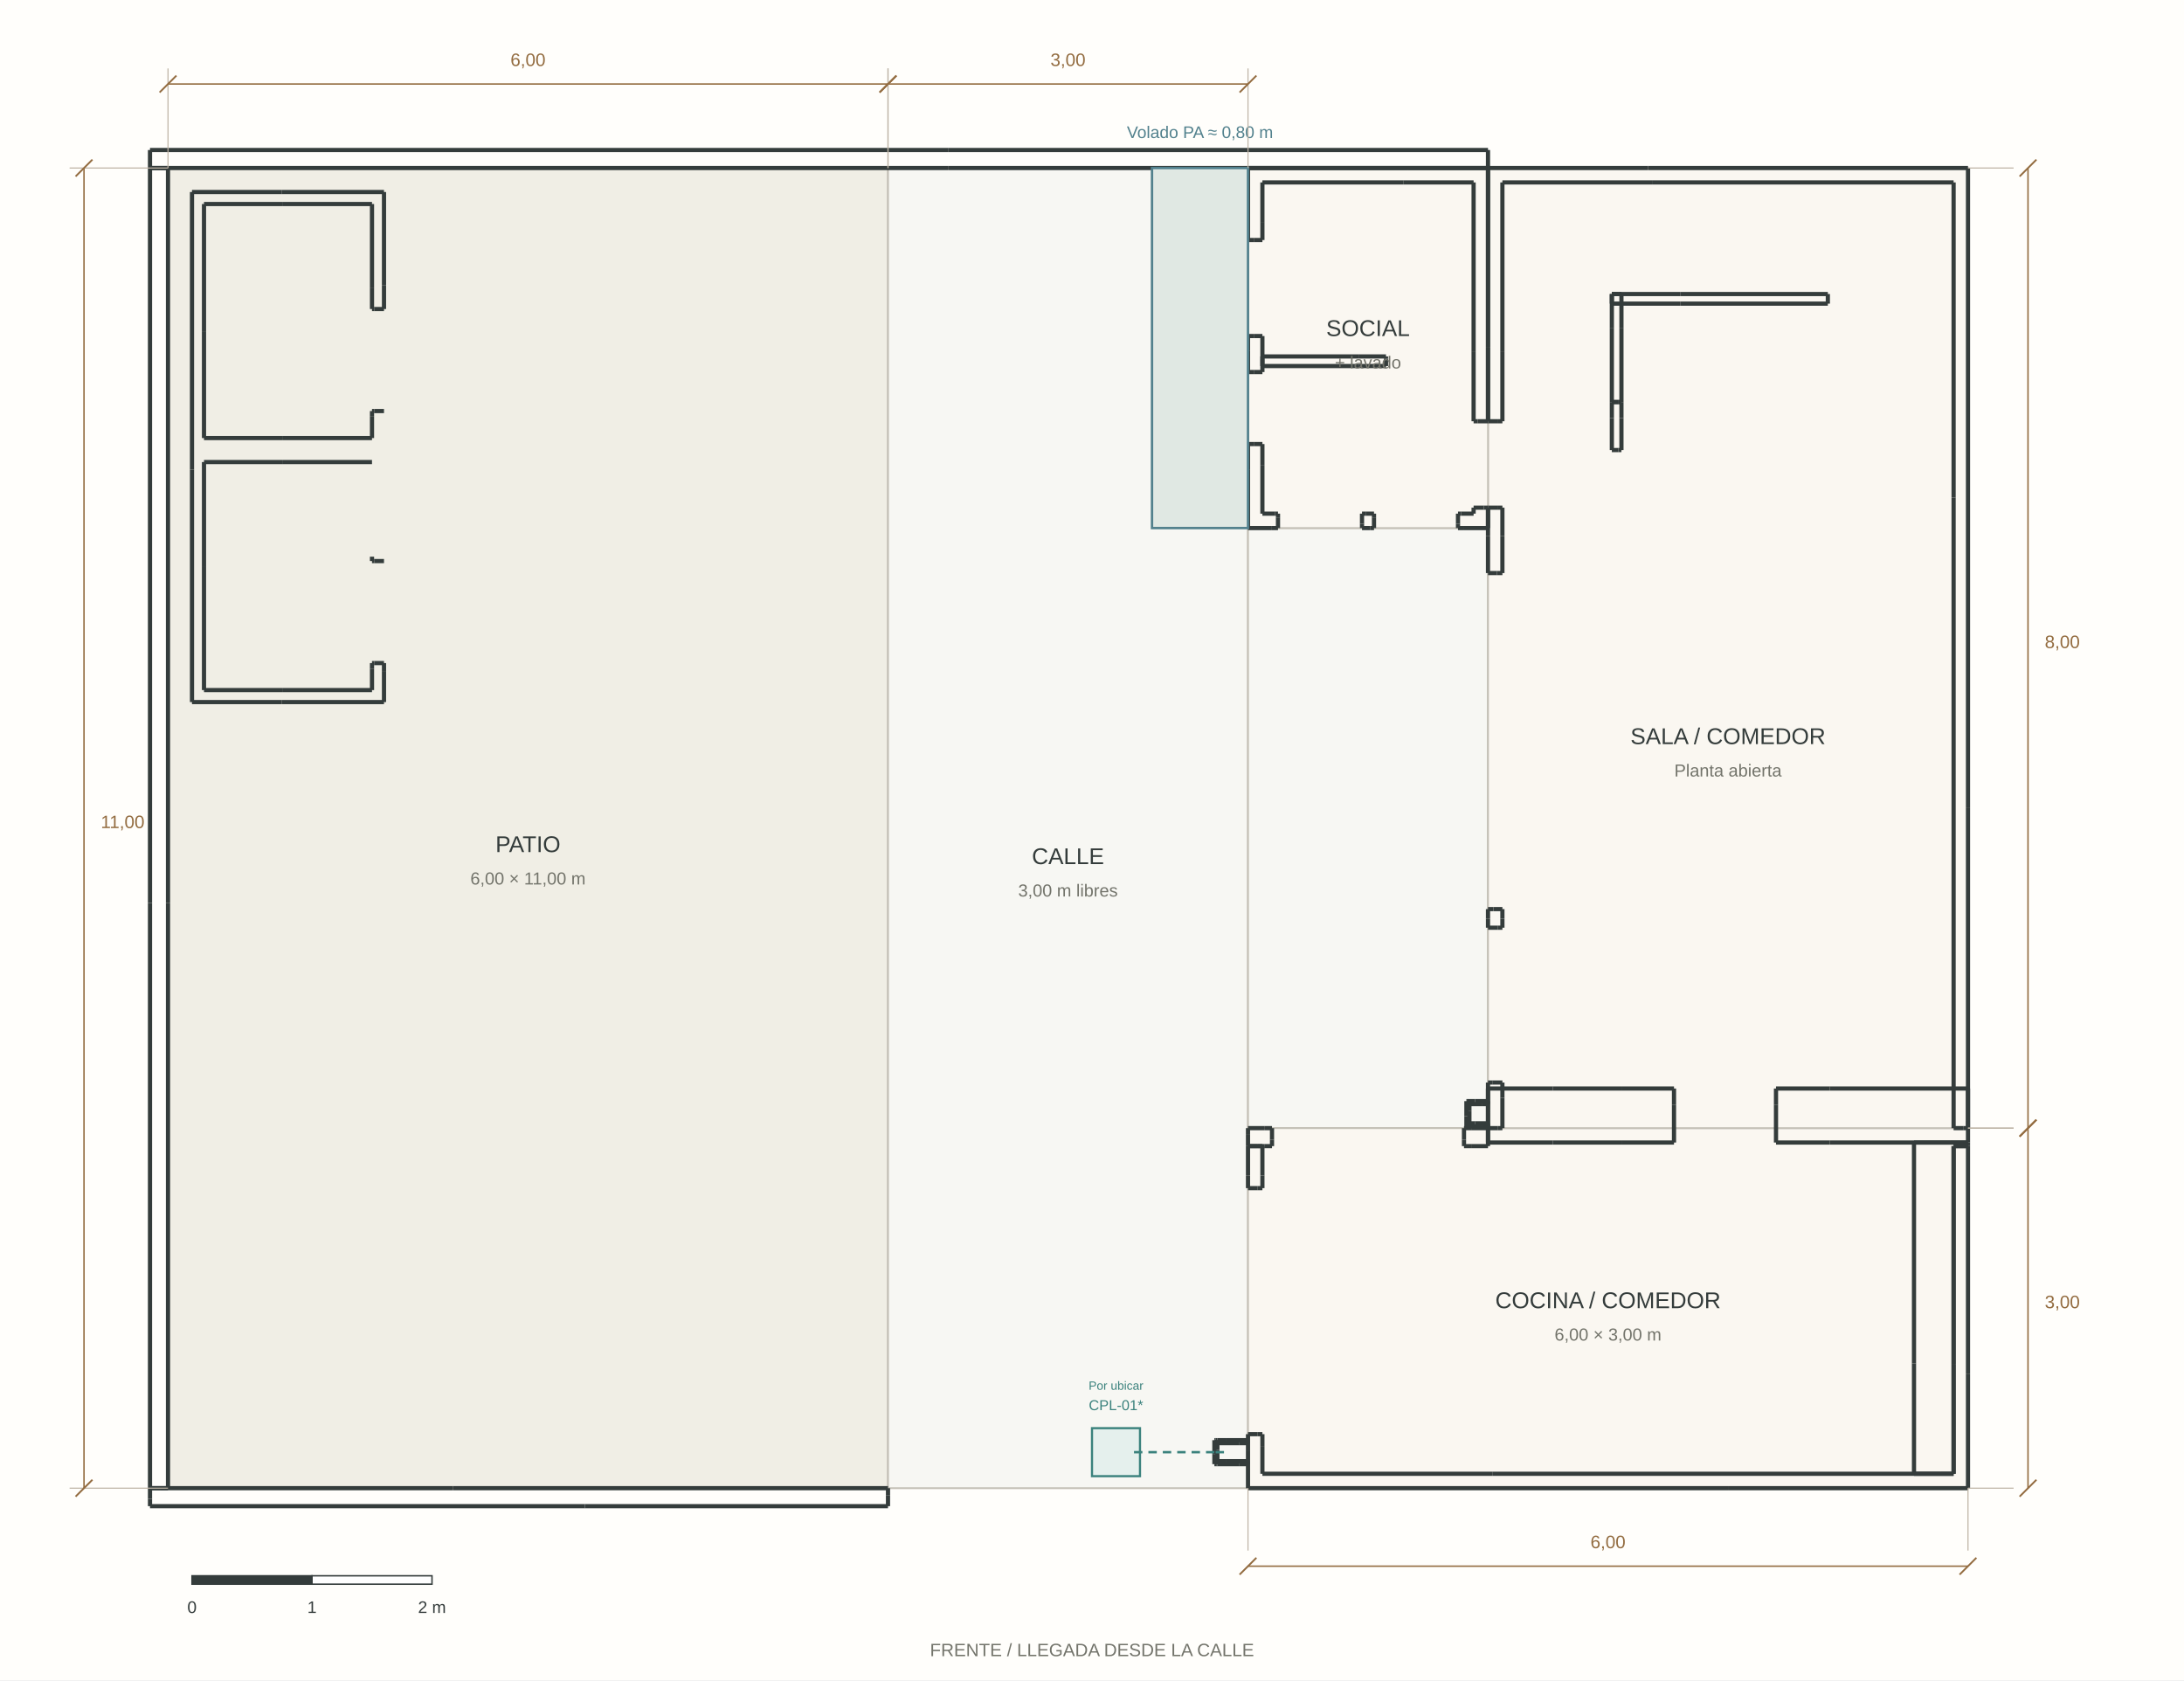
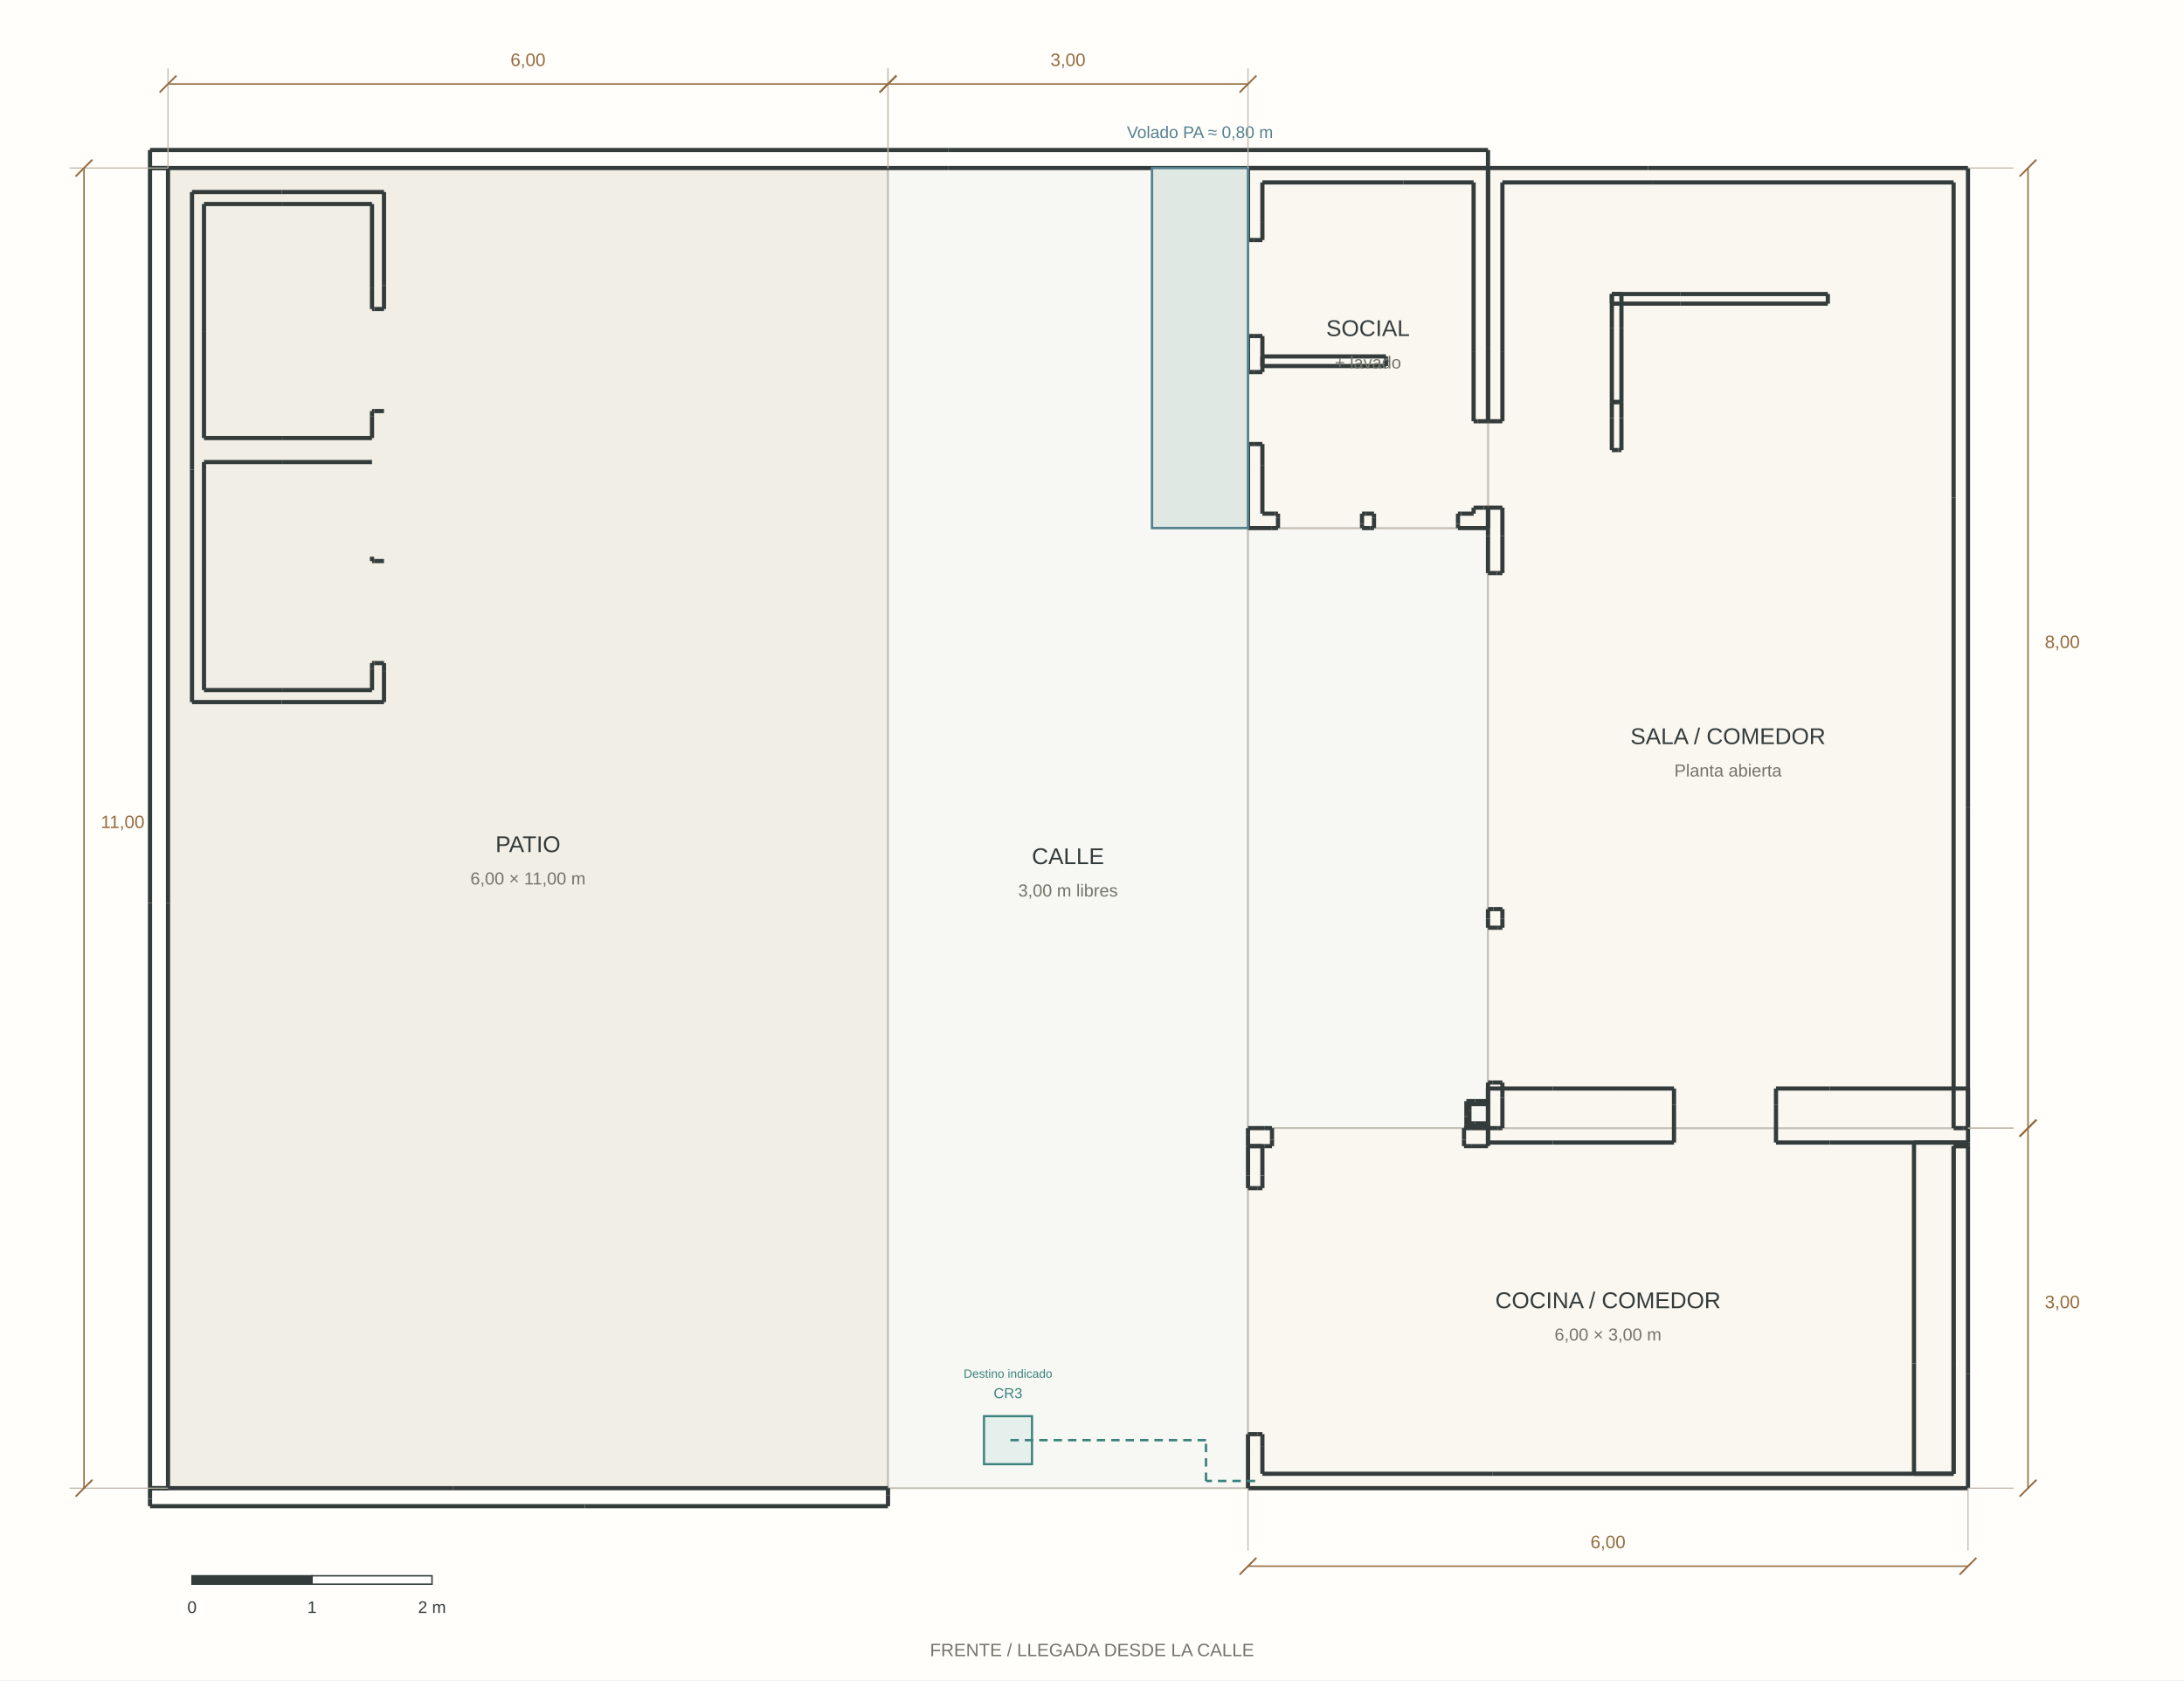
<svg xmlns="http://www.w3.org/2000/svg" viewBox="0 0 1456.0 1120.0" role="img" aria-label="Conjunto y medidas generales">
  <rect width="100%" height="100%" fill="#fffefb" />
  <polygon points="112.0,992.0 592.0,992.0 592.0,112.0 112.0,112.0" fill="#f0eee5" stroke="#c4c0b6" stroke-width="1.2" />
  <polygon points="592.0,992.0 832.0,992.0 832.0,112.0 592.0,112.0" fill="#f7f7f3" stroke="#c4c0b6" stroke-width="1.2" />
  <polygon points="832.0,752.0 992.0,752.0 992.0,352.0 832.0,352.0" fill="#f7f7f3" stroke="#c4c0b6" stroke-width="1.2" />
  <polygon points="832.0,992.0 1312.0,992.0 1312.0,752.0 832.0,752.0" fill="#faf7f1" stroke="#c4c0b6" stroke-width="1.2" />
  <polygon points="992.0,752.0 1312.0,752.0 1312.0,112.0 992.0,112.0" fill="#faf7f1" stroke="#c4c0b6" stroke-width="1.2" />
  <polygon points="832.0,352.0 992.0,352.0 992.0,112.0 832.0,112.0" fill="#faf7f1" stroke="#c4c0b6" stroke-width="1.2" />
  <polyline points="992.0,112.0 992.0,231.354" fill="none" stroke="#343c3b" stroke-width="2.8" />
  <polyline points="992.0,280.8 992.0,231.354" fill="none" stroke="#343c3b" stroke-width="2.8" />
  <polyline points="992.0,382.0 992.0,357.414" fill="none" stroke="#343c3b" stroke-width="2.8" />
  <polyline points="992.0,612.414 992.0,606.0" fill="none" stroke="#343c3b" stroke-width="2.8" />
  <polyline points="992.0,618.4 992.0,612.414" fill="none" stroke="#343c3b" stroke-width="2.8" />
  <polyline points="992.0,338.4 992.0,357.414" fill="none" stroke="#343c3b" stroke-width="2.8" />
  <polyline points="1001.6,280.8 998.788,280.8" fill="none" stroke="#343c3b" stroke-width="2.8" />
  <polyline points="998.788,280.8 992.0,280.8" fill="none" stroke="#343c3b" stroke-width="2.8" />
  <polyline points="992.0,112.0 1098.667,112.0" fill="none" stroke="#343c3b" stroke-width="2.8" />
  <polyline points="1312.0,112.0 1098.667,112.0" fill="none" stroke="#343c3b" stroke-width="2.8" />
  <polyline points="998.4,618.4 992.0,618.4" fill="none" stroke="#343c3b" stroke-width="2.8" />
  <polyline points="1001.6,618.4 998.4,618.4" fill="none" stroke="#343c3b" stroke-width="2.8" />
  <polyline points="1001.6,280.8 1001.6,234.166" fill="none" stroke="#343c3b" stroke-width="2.8" />
  <polyline points="1001.6,234.166 1001.6,121.6" fill="none" stroke="#343c3b" stroke-width="2.8" />
  <polyline points="1001.6,382.0 1001.6,357.414" fill="none" stroke="#343c3b" stroke-width="2.8" />
  <polyline points="1001.6,612.414 1001.6,606.0" fill="none" stroke="#343c3b" stroke-width="2.8" />
  <polyline points="1001.6,618.4 1001.6,612.414" fill="none" stroke="#343c3b" stroke-width="2.8" />
  <polyline points="1001.6,338.4 1001.6,357.414" fill="none" stroke="#343c3b" stroke-width="2.8" />
  <polyline points="1312.0,538.667 1312.0,112.0" fill="none" stroke="#343c3b" stroke-width="2.8" />
  <polyline points="1312.0,752.0 1312.0,538.667" fill="none" stroke="#343c3b" stroke-width="2.8" />
  <polyline points="1302.4,121.6 1101.867,121.6" fill="none" stroke="#343c3b" stroke-width="2.8" />
  <polyline points="1101.867,121.6 1001.6,121.6" fill="none" stroke="#343c3b" stroke-width="2.8" />
  <polyline points="1302.4,331.733 1302.4,121.6" fill="none" stroke="#343c3b" stroke-width="2.8" />
  <polyline points="1302.4,752.0 1302.4,331.733" fill="none" stroke="#343c3b" stroke-width="2.8" />
  <polyline points="1308.8,752.0 1302.4,752.0" fill="none" stroke="#343c3b" stroke-width="2.8" />
  <polyline points="1312.0,752.0 1308.8,752.0" fill="none" stroke="#343c3b" stroke-width="2.8" />
  <polyline points="998.788,338.4 992.0,338.4" fill="none" stroke="#343c3b" stroke-width="2.8" />
  <polyline points="1001.6,338.4 998.788,338.4" fill="none" stroke="#343c3b" stroke-width="2.8" />
  <polyline points="998.0,382.0 992.0,382.0" fill="none" stroke="#343c3b" stroke-width="2.8" />
  <polyline points="1001.6,382.0 998.0,382.0" fill="none" stroke="#343c3b" stroke-width="2.8" />
  <polyline points="995.6,606.0 992.0,606.0" fill="none" stroke="#343c3b" stroke-width="2.8" />
  <polyline points="1001.6,606.0 995.6,606.0" fill="none" stroke="#343c3b" stroke-width="2.8" />
  <polyline points="998.4,752.0 992.0,752.0" fill="none" stroke="#343c3b" stroke-width="2.8" />
  <polyline points="1001.6,752.0 998.4,752.0" fill="none" stroke="#343c3b" stroke-width="2.8" />
  <polyline points="995.2,721.6 992.0,721.6" fill="none" stroke="#343c3b" stroke-width="2.8" />
  <polyline points="1001.6,721.6 995.2,721.6" fill="none" stroke="#343c3b" stroke-width="2.8" />
  <polyline points="992.0,741.867 992.0,721.6" fill="none" stroke="#343c3b" stroke-width="2.8" />
  <polyline points="992.0,752.0 992.0,741.867" fill="none" stroke="#343c3b" stroke-width="2.8" />
  <polyline points="1001.6,731.733 1001.6,721.6" fill="none" stroke="#343c3b" stroke-width="2.8" />
  <polyline points="1001.6,752.0 1001.6,731.733" fill="none" stroke="#343c3b" stroke-width="2.8" />
  <polyline points="832.0,783.6 832.0,764.0" fill="none" stroke="#343c3b" stroke-width="2.8" />
  <polyline points="832.0,792.0 832.0,783.6" fill="none" stroke="#343c3b" stroke-width="2.8" />
  <polyline points="832.0,966.8 832.0,956.0" fill="none" stroke="#343c3b" stroke-width="2.8" />
  <polyline points="832.0,992.0 832.0,966.8" fill="none" stroke="#343c3b" stroke-width="2.8" />
  <polyline points="841.6,764.0 838.4,764.0" fill="none" stroke="#343c3b" stroke-width="2.8" />
  <polyline points="838.4,764.0 832.0,764.0" fill="none" stroke="#343c3b" stroke-width="2.8" />
  <polyline points="1312.0,992.0 1152.0,992.0" fill="none" stroke="#343c3b" stroke-width="2.8" />
  <polyline points="1152.0,992.0 832.0,992.0" fill="none" stroke="#343c3b" stroke-width="2.8" />
  <polyline points="838.212,792.0 832.0,792.0" fill="none" stroke="#343c3b" stroke-width="2.8" />
  <polyline points="841.6,792.0 838.212,792.0" fill="none" stroke="#343c3b" stroke-width="2.8" />
  <polyline points="838.212,956.0 832.0,956.0" fill="none" stroke="#343c3b" stroke-width="2.8" />
  <polyline points="841.6,956.0 838.212,956.0" fill="none" stroke="#343c3b" stroke-width="2.8" />
  <polyline points="841.6,783.6 841.6,764.0" fill="none" stroke="#343c3b" stroke-width="2.8" />
  <polyline points="841.6,792.0 841.6,783.6" fill="none" stroke="#343c3b" stroke-width="2.8" />
  <polyline points="841.6,963.92 841.6,956.0" fill="none" stroke="#343c3b" stroke-width="2.8" />
  <polyline points="841.6,982.4 841.6,963.92" fill="none" stroke="#343c3b" stroke-width="2.8" />
  <polyline points="841.6,982.4 995.2,982.4" fill="none" stroke="#343c3b" stroke-width="2.8" />
  <polyline points="1302.4,982.4 995.2,982.4" fill="none" stroke="#343c3b" stroke-width="2.8" />
  <polyline points="1302.4,982.4 1302.4,909.6" fill="none" stroke="#343c3b" stroke-width="2.8" />
  <polyline points="1302.4,909.6 1302.4,764.0" fill="none" stroke="#343c3b" stroke-width="2.8" />
  <polyline points="1312.0,764.0 1308.8,764.0" fill="none" stroke="#343c3b" stroke-width="2.8" />
  <polyline points="1308.8,764.0 1302.4,764.0" fill="none" stroke="#343c3b" stroke-width="2.8" />
  <polyline points="1312.0,992.0 1312.0,916.0" fill="none" stroke="#343c3b" stroke-width="2.8" />
  <polyline points="1312.0,916.0 1312.0,764.0" fill="none" stroke="#343c3b" stroke-width="2.8" />
  <polyline points="852.0,352.0 847.909,352.0" fill="none" stroke="#343c3b" stroke-width="2.8" />
  <polyline points="913.6,352.0 908.0,352.0" fill="none" stroke="#343c3b" stroke-width="2.8" />
  <polyline points="916.0,352.0 913.6,352.0" fill="none" stroke="#343c3b" stroke-width="2.8" />
  <polyline points="847.909,352.0 832.0,352.0" fill="none" stroke="#343c3b" stroke-width="2.8" />
  <polyline points="976.091,352.0 972.0,352.0" fill="none" stroke="#343c3b" stroke-width="2.8" />
  <polyline points="992.0,352.0 976.091,352.0" fill="none" stroke="#343c3b" stroke-width="2.8" />
  <polyline points="992.0,280.8 992.0,231.354" fill="none" stroke="#343c3b" stroke-width="2.8" />
  <polyline points="992.0,231.354 992.0,112.0" fill="none" stroke="#343c3b" stroke-width="2.8" />
  <polyline points="992.0,342.384 992.0,338.4" fill="none" stroke="#343c3b" stroke-width="2.8" />
  <polyline points="992.0,352.0 992.0,342.384" fill="none" stroke="#343c3b" stroke-width="2.8" />
  <polyline points="832.0,160.0 832.0,145.6" fill="none" stroke="#343c3b" stroke-width="2.8" />
  <polyline points="832.0,145.6 832.0,112.0" fill="none" stroke="#343c3b" stroke-width="2.8" />
  <polyline points="832.0,233.6 832.0,224.0" fill="none" stroke="#343c3b" stroke-width="2.8" />
  <polyline points="832.0,248.0 832.0,233.6" fill="none" stroke="#343c3b" stroke-width="2.8" />
  <polyline points="832.0,312.8 832.0,296.0" fill="none" stroke="#343c3b" stroke-width="2.8" />
  <polyline points="832.0,352.0 832.0,312.8" fill="none" stroke="#343c3b" stroke-width="2.8" />
  <polyline points="916.0,352.0 916.0,345.28" fill="none" stroke="#343c3b" stroke-width="2.8" />
  <polyline points="916.0,345.28 916.0,342.4" fill="none" stroke="#343c3b" stroke-width="2.8" />
  <polyline points="972.0,352.0 972.0,349.12" fill="none" stroke="#343c3b" stroke-width="2.8" />
  <polyline points="972.0,349.12 972.0,342.4" fill="none" stroke="#343c3b" stroke-width="2.8" />
  <polyline points="908.0,352.0 908.0,349.12" fill="none" stroke="#343c3b" stroke-width="2.8" />
  <polyline points="908.0,349.12 908.0,342.4" fill="none" stroke="#343c3b" stroke-width="2.8" />
  <polyline points="852.0,352.0 852.0,345.28" fill="none" stroke="#343c3b" stroke-width="2.8" />
  <polyline points="852.0,345.28 852.0,342.4" fill="none" stroke="#343c3b" stroke-width="2.8" />
  <polyline points="992.0,338.4 989.188,338.4" fill="none" stroke="#343c3b" stroke-width="2.8" />
  <polyline points="989.188,338.4 982.4,338.4" fill="none" stroke="#343c3b" stroke-width="2.8" />
  <polyline points="992.0,280.8 985.212,280.8" fill="none" stroke="#343c3b" stroke-width="2.8" />
  <polyline points="985.212,280.8 982.4,280.8" fill="none" stroke="#343c3b" stroke-width="2.8" />
  <polyline points="992.0,112.0 938.667,112.0" fill="none" stroke="#343c3b" stroke-width="2.8" />
  <polyline points="938.667,112.0 832.0,112.0" fill="none" stroke="#343c3b" stroke-width="2.8" />
  <polyline points="982.4,121.6 982.4,234.166" fill="none" stroke="#343c3b" stroke-width="2.8" />
  <polyline points="982.4,280.8 982.4,234.166" fill="none" stroke="#343c3b" stroke-width="2.8" />
  <polyline points="982.4,339.572 982.4,338.4" fill="none" stroke="#343c3b" stroke-width="2.8" />
  <polyline points="982.4,342.4 982.4,339.572" fill="none" stroke="#343c3b" stroke-width="2.8" />
  <polyline points="852.0,342.4 849.873,342.4" fill="none" stroke="#343c3b" stroke-width="2.8" />
  <polyline points="849.873,342.4 841.6,342.4" fill="none" stroke="#343c3b" stroke-width="2.8" />
  <polyline points="910.4,342.4 908.0,342.4" fill="none" stroke="#343c3b" stroke-width="2.8" />
  <polyline points="916.0,342.4 910.4,342.4" fill="none" stroke="#343c3b" stroke-width="2.8" />
  <polyline points="974.127,342.4 972.0,342.4" fill="none" stroke="#343c3b" stroke-width="2.8" />
  <polyline points="982.4,342.4 974.127,342.4" fill="none" stroke="#343c3b" stroke-width="2.8" />
  <polyline points="841.6,148.48 841.6,121.6" fill="none" stroke="#343c3b" stroke-width="2.8" />
  <polyline points="841.6,160.0 841.6,148.48" fill="none" stroke="#343c3b" stroke-width="2.8" />
  <polyline points="841.6,238.4 841.6,224.0" fill="none" stroke="#343c3b" stroke-width="2.8" />
  <polyline points="841.6,248.0 841.6,238.4" fill="none" stroke="#343c3b" stroke-width="2.8" />
  <polyline points="841.6,309.92 841.6,296.0" fill="none" stroke="#343c3b" stroke-width="2.8" />
  <polyline points="841.6,342.4 841.6,309.92" fill="none" stroke="#343c3b" stroke-width="2.8" />
  <polyline points="935.467,121.6 841.6,121.6" fill="none" stroke="#343c3b" stroke-width="2.8" />
  <polyline points="982.4,121.6 935.467,121.6" fill="none" stroke="#343c3b" stroke-width="2.8" />
  <polyline points="841.6,160.0 835.84,160.0" fill="none" stroke="#343c3b" stroke-width="2.8" />
  <polyline points="835.84,160.0 832.0,160.0" fill="none" stroke="#343c3b" stroke-width="2.8" />
  <polyline points="841.6,224.0 835.84,224.0" fill="none" stroke="#343c3b" stroke-width="2.8" />
  <polyline points="835.84,224.0 832.0,224.0" fill="none" stroke="#343c3b" stroke-width="2.8" />
  <polyline points="841.6,296.0 835.84,296.0" fill="none" stroke="#343c3b" stroke-width="2.8" />
  <polyline points="835.84,296.0 832.0,296.0" fill="none" stroke="#343c3b" stroke-width="2.8" />
  <polyline points="841.6,248.0 835.84,248.0" fill="none" stroke="#343c3b" stroke-width="2.8" />
  <polyline points="835.84,248.0 832.0,248.0" fill="none" stroke="#343c3b" stroke-width="2.8" />
  <polyline points="1035.303,725.6 992.0,725.6" fill="none" stroke="#343c3b" stroke-width="2.8" />
  <polyline points="1081.505,725.6 1035.303,725.6" fill="none" stroke="#343c3b" stroke-width="2.8" />
  <polyline points="1116.0,725.6 1081.505,725.6" fill="none" stroke="#343c3b" stroke-width="2.8" />
  <polyline points="1219.721,725.6 1184.0,725.6" fill="none" stroke="#343c3b" stroke-width="2.8" />
  <polyline points="1312.0,725.6 1219.721,725.6" fill="none" stroke="#343c3b" stroke-width="2.8" />
  <polyline points="1184.0,761.6 1184.0,736.304" fill="none" stroke="#343c3b" stroke-width="2.8" />
  <polyline points="1184.0,736.304 1184.0,725.6" fill="none" stroke="#343c3b" stroke-width="2.8" />
  <polyline points="1312.0,747.062 1312.0,725.6" fill="none" stroke="#343c3b" stroke-width="2.8" />
  <polyline points="1312.0,761.6 1312.0,747.062" fill="none" stroke="#343c3b" stroke-width="2.8" />
  <polyline points="1116.0,736.304 1116.0,725.6" fill="none" stroke="#343c3b" stroke-width="2.8" />
  <polyline points="1116.0,761.6 1116.0,736.304" fill="none" stroke="#343c3b" stroke-width="2.8" />
  <polyline points="1035.303,761.6 992.0,761.6" fill="none" stroke="#343c3b" stroke-width="2.8" />
  <polyline points="1116.0,761.6 1081.505,761.6" fill="none" stroke="#343c3b" stroke-width="2.8" />
  <polyline points="1081.505,761.6 1035.303,761.6" fill="none" stroke="#343c3b" stroke-width="2.8" />
  <polyline points="1219.721,761.6 1184.0,761.6" fill="none" stroke="#343c3b" stroke-width="2.8" />
  <polyline points="1312.0,761.6 1219.721,761.6" fill="none" stroke="#343c3b" stroke-width="2.8" />
  <polyline points="992.0,740.138 992.0,725.6" fill="none" stroke="#343c3b" stroke-width="2.8" />
  <polyline points="992.0,761.6 992.0,740.138" fill="none" stroke="#343c3b" stroke-width="2.8" />
  <polyline points="832.0,756.0 832.0,752.0" fill="none" stroke="#343c3b" stroke-width="2.8" />
  <polyline points="832.0,764.0 832.0,756.0" fill="none" stroke="#343c3b" stroke-width="2.8" />
  <polyline points="843.2,764.0 848.0,764.0" fill="none" stroke="#343c3b" stroke-width="2.8" />
  <polyline points="843.2,764.0 832.0,764.0" fill="none" stroke="#343c3b" stroke-width="2.8" />
  <polyline points="980.8,764.0 976.0,764.0" fill="none" stroke="#343c3b" stroke-width="2.8" />
  <polyline points="992.0,764.0 980.8,764.0" fill="none" stroke="#343c3b" stroke-width="2.8" />
  <polyline points="848.0,752.0 843.2,752.0" fill="none" stroke="#343c3b" stroke-width="2.8" />
  <polyline points="843.2,752.0 832.0,752.0" fill="none" stroke="#343c3b" stroke-width="2.8" />
  <polyline points="980.8,752.0 976.0,752.0" fill="none" stroke="#343c3b" stroke-width="2.8" />
  <polyline points="992.0,752.0 980.8,752.0" fill="none" stroke="#343c3b" stroke-width="2.8" />
  <polyline points="992.0,756.0 992.0,752.0" fill="none" stroke="#343c3b" stroke-width="2.8" />
  <polyline points="992.0,764.0 992.0,756.0" fill="none" stroke="#343c3b" stroke-width="2.8" />
  <polyline points="976.0,759.765 976.0,752.0" fill="none" stroke="#343c3b" stroke-width="2.8" />
  <polyline points="976.0,764.0 976.0,759.765" fill="none" stroke="#343c3b" stroke-width="2.8" />
  <polyline points="848.0,759.765 848.0,752.0" fill="none" stroke="#343c3b" stroke-width="2.8" />
  <polyline points="848.0,764.0 848.0,759.765" fill="none" stroke="#343c3b" stroke-width="2.8" />
  <polyline points="1074.56,268.0 1074.56,218.909" fill="none" stroke="#343c3b" stroke-width="2.8" />
  <polyline points="1074.56,218.909 1074.56,196.0" fill="none" stroke="#343c3b" stroke-width="2.8" />
  <polyline points="1080.96,268.0 1080.96,218.909" fill="none" stroke="#343c3b" stroke-width="2.8" />
  <polyline points="1080.96,218.909 1080.96,196.0" fill="none" stroke="#343c3b" stroke-width="2.8" />
  <polyline points="1078.924,268.0 1074.56,268.0" fill="none" stroke="#343c3b" stroke-width="2.8" />
  <polyline points="1080.96,268.0 1078.924,268.0" fill="none" stroke="#343c3b" stroke-width="2.8" />
  <polyline points="1078.924,196.0 1074.56,196.0" fill="none" stroke="#343c3b" stroke-width="2.8" />
  <polyline points="1080.96,196.0 1078.924,196.0" fill="none" stroke="#343c3b" stroke-width="2.8" />
  <polyline points="1074.56,200.364 1074.56,196.0" fill="none" stroke="#343c3b" stroke-width="2.8" />
  <polyline points="1074.56,202.4 1074.56,200.364" fill="none" stroke="#343c3b" stroke-width="2.8" />
  <polyline points="1218.56,200.364 1218.56,196.0" fill="none" stroke="#343c3b" stroke-width="2.8" />
  <polyline points="1218.56,202.4 1218.56,200.364" fill="none" stroke="#343c3b" stroke-width="2.8" />
  <polyline points="1218.56,202.4 1120.378,202.4" fill="none" stroke="#343c3b" stroke-width="2.8" />
  <polyline points="1120.378,202.4 1074.56,202.4" fill="none" stroke="#343c3b" stroke-width="2.8" />
  <polyline points="1218.56,196.0 1120.378,196.0" fill="none" stroke="#343c3b" stroke-width="2.8" />
  <polyline points="1120.378,196.0 1074.56,196.0" fill="none" stroke="#343c3b" stroke-width="2.8" />
  <polyline points="841.6,239.022 841.6,237.6" fill="none" stroke="#343c3b" stroke-width="2.8" />
  <polyline points="841.6,244.0 841.6,239.022" fill="none" stroke="#343c3b" stroke-width="2.8" />
  <polyline points="924.0,239.022 924.0,237.6" fill="none" stroke="#343c3b" stroke-width="2.8" />
  <polyline points="924.0,244.0 924.0,239.022" fill="none" stroke="#343c3b" stroke-width="2.8" />
  <polyline points="924.0,244.0 905.689,244.0" fill="none" stroke="#343c3b" stroke-width="2.8" />
  <polyline points="905.689,244.0 841.6,244.0" fill="none" stroke="#343c3b" stroke-width="2.8" />
  <polyline points="924.0,237.6 905.689,237.6" fill="none" stroke="#343c3b" stroke-width="2.8" />
  <polyline points="905.689,237.6 841.6,237.6" fill="none" stroke="#343c3b" stroke-width="2.8" />
  <polyline points="1074.56,278.667 1074.56,268.0" fill="none" stroke="#343c3b" stroke-width="2.8" />
  <polyline points="1074.56,300.0 1074.56,278.667" fill="none" stroke="#343c3b" stroke-width="2.8" />
  <polyline points="1080.96,278.667 1080.96,268.0" fill="none" stroke="#343c3b" stroke-width="2.8" />
  <polyline points="1080.96,300.0 1080.96,278.667" fill="none" stroke="#343c3b" stroke-width="2.8" />
  <polyline points="1080.96,300.0 1078.827,300.0" fill="none" stroke="#343c3b" stroke-width="2.8" />
  <polyline points="1078.827,300.0 1074.56,300.0" fill="none" stroke="#343c3b" stroke-width="2.8" />
  <polyline points="1080.96,268.0 1078.827,268.0" fill="none" stroke="#343c3b" stroke-width="2.8" />
  <polyline points="1078.827,268.0 1074.56,268.0" fill="none" stroke="#343c3b" stroke-width="2.8" />
  <polyline points="1302.4,982.4 1293.6,982.4" fill="none" stroke="#343c3b" stroke-width="2.8" />
  <polyline points="1293.6,982.4 1276.0,982.4" fill="none" stroke="#343c3b" stroke-width="2.8" />
  <polyline points="1302.4,982.4 1302.4,909.6" fill="none" stroke="#343c3b" stroke-width="2.8" />
  <polyline points="1302.4,909.6 1302.4,764.0" fill="none" stroke="#343c3b" stroke-width="2.8" />
  <polyline points="1305.6,764.0 1302.4,764.0" fill="none" stroke="#343c3b" stroke-width="2.8" />
  <polyline points="1312.0,764.0 1305.6,764.0" fill="none" stroke="#343c3b" stroke-width="2.8" />
  <polyline points="1312.0,762.4 1312.0,761.6" fill="none" stroke="#343c3b" stroke-width="2.8" />
  <polyline points="1312.0,764.0 1312.0,762.4" fill="none" stroke="#343c3b" stroke-width="2.8" />
  <polyline points="1312.0,761.6 1300.0,761.6" fill="none" stroke="#343c3b" stroke-width="2.8" />
  <polyline points="1300.0,761.6 1276.0,761.6" fill="none" stroke="#343c3b" stroke-width="2.8" />
  <polyline points="1276.0,761.6 1276.0,908.8" fill="none" stroke="#343c3b" stroke-width="2.8" />
  <polyline points="1276.0,982.4 1276.0,908.8" fill="none" stroke="#343c3b" stroke-width="2.8" />
  <polyline points="979.6,750.8 978.8,750.8" fill="none" stroke="#343c3b" stroke-width="2.8" />
  <polyline points="978.8,750.8 977.6,750.8" fill="none" stroke="#343c3b" stroke-width="2.8" />
  <polyline points="979.6,734.0 979.6,740.72" fill="none" stroke="#343c3b" stroke-width="2.8" />
  <polyline points="979.6,740.72 979.6,750.8" fill="none" stroke="#343c3b" stroke-width="2.8" />
  <polyline points="977.6,734.0 978.4,734.0" fill="none" stroke="#343c3b" stroke-width="2.8" />
  <polyline points="978.4,734.0 979.6,734.0" fill="none" stroke="#343c3b" stroke-width="2.8" />
  <polyline points="977.6,750.8 977.6,744.08" fill="none" stroke="#343c3b" stroke-width="2.8" />
  <polyline points="977.6,744.08 977.6,734.0" fill="none" stroke="#343c3b" stroke-width="2.8" />
  <polyline points="992.0,750.8 988.306,750.8" fill="none" stroke="#343c3b" stroke-width="2.8" />
  <polyline points="988.306,750.8 979.6,750.8" fill="none" stroke="#343c3b" stroke-width="2.8" />
  <polyline points="992.0,748.8 992.0,749.396" fill="none" stroke="#343c3b" stroke-width="2.8" />
  <polyline points="992.0,749.396 992.0,750.8" fill="none" stroke="#343c3b" stroke-width="2.8" />
  <polyline points="979.6,748.8 983.294,748.8" fill="none" stroke="#343c3b" stroke-width="2.8" />
  <polyline points="983.294,748.8 992.0,748.8" fill="none" stroke="#343c3b" stroke-width="2.8" />
  <polyline points="979.6,750.8 979.6,750.204" fill="none" stroke="#343c3b" stroke-width="2.8" />
  <polyline points="979.6,750.204 979.6,748.8" fill="none" stroke="#343c3b" stroke-width="2.8" />
  <polyline points="992.0,736.0 988.306,736.0" fill="none" stroke="#343c3b" stroke-width="2.8" />
  <polyline points="988.306,736.0 979.6,736.0" fill="none" stroke="#343c3b" stroke-width="2.8" />
  <polyline points="992.0,734.0 992.0,734.596" fill="none" stroke="#343c3b" stroke-width="2.8" />
  <polyline points="992.0,734.596 992.0,736.0" fill="none" stroke="#343c3b" stroke-width="2.8" />
  <polyline points="979.6,734.0 983.294,734.0" fill="none" stroke="#343c3b" stroke-width="2.8" />
  <polyline points="983.294,734.0 992.0,734.0" fill="none" stroke="#343c3b" stroke-width="2.8" />
  <polyline points="979.6,736.0 979.6,735.404" fill="none" stroke="#343c3b" stroke-width="2.8" />
  <polyline points="979.6,735.404 979.6,734.0" fill="none" stroke="#343c3b" stroke-width="2.8" />
-   <polyline points="811.6,976.0 810.8,976.0" fill="none" stroke="#343c3b" stroke-width="2.8" />
-   <polyline points="810.8,976.0 809.6,976.0" fill="none" stroke="#343c3b" stroke-width="2.8" />
-   <polyline points="811.6,960.0 811.6,966.4" fill="none" stroke="#343c3b" stroke-width="2.8" />
-   <polyline points="811.6,966.4 811.6,976.0" fill="none" stroke="#343c3b" stroke-width="2.8" />
-   <polyline points="809.6,960.0 810.4,960.0" fill="none" stroke="#343c3b" stroke-width="2.8" />
-   <polyline points="810.4,960.0 811.6,960.0" fill="none" stroke="#343c3b" stroke-width="2.8" />
-   <polyline points="809.6,976.0 809.6,969.6" fill="none" stroke="#343c3b" stroke-width="2.8" />
-   <polyline points="809.6,969.6 809.6,960.0" fill="none" stroke="#343c3b" stroke-width="2.8" />
-   <polyline points="832.0,976.0 825.923,976.0" fill="none" stroke="#343c3b" stroke-width="2.8" />
-   <polyline points="825.923,976.0 811.6,976.0" fill="none" stroke="#343c3b" stroke-width="2.8" />
-   <polyline points="832.0,974.0 832.0,974.596" fill="none" stroke="#343c3b" stroke-width="2.8" />
-   <polyline points="832.0,974.596 832.0,976.0" fill="none" stroke="#343c3b" stroke-width="2.8" />
-   <polyline points="811.6,974.0 817.677,974.0" fill="none" stroke="#343c3b" stroke-width="2.8" />
-   <polyline points="817.677,974.0 832.0,974.0" fill="none" stroke="#343c3b" stroke-width="2.8" />
-   <polyline points="811.6,976.0 811.6,975.404" fill="none" stroke="#343c3b" stroke-width="2.8" />
-   <polyline points="811.6,975.404 811.6,974.0" fill="none" stroke="#343c3b" stroke-width="2.8" />
-   <polyline points="832.0,962.0 825.923,962.0" fill="none" stroke="#343c3b" stroke-width="2.8" />
-   <polyline points="825.923,962.0 811.6,962.0" fill="none" stroke="#343c3b" stroke-width="2.8" />
-   <polyline points="832.0,960.0 832.0,960.596" fill="none" stroke="#343c3b" stroke-width="2.8" />
-   <polyline points="832.0,960.596 832.0,962.0" fill="none" stroke="#343c3b" stroke-width="2.8" />
-   <polyline points="811.6,960.0 817.677,960.0" fill="none" stroke="#343c3b" stroke-width="2.8" />
-   <polyline points="817.677,960.0 832.0,960.0" fill="none" stroke="#343c3b" stroke-width="2.8" />
-   <polyline points="811.6,962.0 811.6,961.404" fill="none" stroke="#343c3b" stroke-width="2.8" />
-   <polyline points="811.6,961.404 811.6,960.0" fill="none" stroke="#343c3b" stroke-width="2.8" />
  <polyline points="256.0,206.0 256.0,190.02" fill="none" stroke="#343c3b" stroke-width="2.8" />
  <polyline points="256.0,190.02 256.0,128.0" fill="none" stroke="#343c3b" stroke-width="2.8" />
  <polyline points="256.0,447.327 256.0,442.0" fill="none" stroke="#343c3b" stroke-width="2.8" />
  <polyline points="256.0,468.0 256.0,447.327" fill="none" stroke="#343c3b" stroke-width="2.8" />
  <polyline points="187.697,468.0 128.0,468.0" fill="none" stroke="#343c3b" stroke-width="2.8" />
  <polyline points="256.0,468.0 187.697,468.0" fill="none" stroke="#343c3b" stroke-width="2.8" />
  <polyline points="256.0,128.0 187.697,128.0" fill="none" stroke="#343c3b" stroke-width="2.8" />
  <polyline points="187.697,128.0 128.0,128.0" fill="none" stroke="#343c3b" stroke-width="2.8" />
  <polyline points="128.0,468.0 128.0,312.979" fill="none" stroke="#343c3b" stroke-width="2.8" />
  <polyline points="128.0,312.979 128.0,128.0" fill="none" stroke="#343c3b" stroke-width="2.8" />
  <polyline points="248.0,292.0 188.16,292.0" fill="none" stroke="#343c3b" stroke-width="2.8" />
  <polyline points="188.16,292.0 136.0,292.0" fill="none" stroke="#343c3b" stroke-width="2.8" />
  <polyline points="248.0,191.659 248.0,136.0" fill="none" stroke="#343c3b" stroke-width="2.8" />
  <polyline points="248.0,206.0 248.0,191.659" fill="none" stroke="#343c3b" stroke-width="2.8" />
  <polyline points="248.0,277.688 248.0,274.0" fill="none" stroke="#343c3b" stroke-width="2.8" />
  <polyline points="248.0,292.0 248.0,277.688" fill="none" stroke="#343c3b" stroke-width="2.8" />
  <polyline points="188.16,136.0 136.0,136.0" fill="none" stroke="#343c3b" stroke-width="2.8" />
  <polyline points="248.0,136.0 188.16,136.0" fill="none" stroke="#343c3b" stroke-width="2.8" />
  <polyline points="136.0,220.773 136.0,136.0" fill="none" stroke="#343c3b" stroke-width="2.8" />
  <polyline points="136.0,292.0 136.0,220.773" fill="none" stroke="#343c3b" stroke-width="2.8" />
  <polyline points="248.0,460.0 188.16,460.0" fill="none" stroke="#343c3b" stroke-width="2.8" />
  <polyline points="188.16,460.0 136.0,460.0" fill="none" stroke="#343c3b" stroke-width="2.8" />
  <polyline points="248.0,445.688 248.0,442.0" fill="none" stroke="#343c3b" stroke-width="2.8" />
  <polyline points="248.0,460.0 248.0,445.688" fill="none" stroke="#343c3b" stroke-width="2.8" />
  <polyline points="248.0,374.0 248.0,371.076" fill="none" stroke="#343c3b" stroke-width="2.8" />
  <polyline points="136.0,460.0 136.0,377.401" fill="none" stroke="#343c3b" stroke-width="2.8" />
  <polyline points="136.0,377.401 136.0,308.0" fill="none" stroke="#343c3b" stroke-width="2.8" />
  <polyline points="188.16,308.0 136.0,308.0" fill="none" stroke="#343c3b" stroke-width="2.8" />
  <polyline points="248.0,308.0 188.16,308.0" fill="none" stroke="#343c3b" stroke-width="2.8" />
  <polyline points="249.639,206.0 248.0,206.0" fill="none" stroke="#343c3b" stroke-width="2.8" />
  <polyline points="256.0,206.0 249.639,206.0" fill="none" stroke="#343c3b" stroke-width="2.8" />
  <polyline points="249.639,274.0 248.0,274.0" fill="none" stroke="#343c3b" stroke-width="2.8" />
  <polyline points="256.0,274.0 249.639,274.0" fill="none" stroke="#343c3b" stroke-width="2.8" />
  <polyline points="249.639,442.0 248.0,442.0" fill="none" stroke="#343c3b" stroke-width="2.8" />
  <polyline points="256.0,442.0 249.639,442.0" fill="none" stroke="#343c3b" stroke-width="2.8" />
  <polyline points="249.639,374.0 248.0,374.0" fill="none" stroke="#343c3b" stroke-width="2.8" />
  <polyline points="256.0,374.0 249.639,374.0" fill="none" stroke="#343c3b" stroke-width="2.8" />
  <polyline points="100.0,992.0 100.0,601.867" fill="none" stroke="#343c3b" stroke-width="2.8" />
  <polyline points="100.0,601.867 100.0,112.0" fill="none" stroke="#343c3b" stroke-width="2.8" />
  <polyline points="112.0,992.0 112.0,601.867" fill="none" stroke="#343c3b" stroke-width="2.8" />
  <polyline points="112.0,601.867 112.0,112.0" fill="none" stroke="#343c3b" stroke-width="2.8" />
  <polyline points="112.0,992.0 106.68,992.0" fill="none" stroke="#343c3b" stroke-width="2.8" />
  <polyline points="106.68,992.0 100.0,992.0" fill="none" stroke="#343c3b" stroke-width="2.8" />
  <polyline points="112.0,112.0 106.68,112.0" fill="none" stroke="#343c3b" stroke-width="2.8" />
  <polyline points="106.68,112.0 100.0,112.0" fill="none" stroke="#343c3b" stroke-width="2.8" />
  <polyline points="100.0,112.0 100.0,107.157" fill="none" stroke="#343c3b" stroke-width="2.8" />
  <polyline points="100.0,107.157 100.0,100.0" fill="none" stroke="#343c3b" stroke-width="2.8" />
  <polyline points="992.0,112.0 992.0,107.157" fill="none" stroke="#343c3b" stroke-width="2.8" />
  <polyline points="992.0,107.157 992.0,100.0" fill="none" stroke="#343c3b" stroke-width="2.8" />
  <polyline points="992.0,112.0 632.014,112.0" fill="none" stroke="#343c3b" stroke-width="2.8" />
  <polyline points="632.014,112.0 100.0,112.0" fill="none" stroke="#343c3b" stroke-width="2.8" />
  <polyline points="992.0,100.0 632.014,100.0" fill="none" stroke="#343c3b" stroke-width="2.8" />
  <polyline points="632.014,100.0 100.0,100.0" fill="none" stroke="#343c3b" stroke-width="2.8" />
  <polyline points="592.0,1004.0 389.929,1004.0" fill="none" stroke="#343c3b" stroke-width="2.8" />
  <polyline points="389.929,1004.0 100.0,1004.0" fill="none" stroke="#343c3b" stroke-width="2.8" />
  <polyline points="592.0,992.0 592.0,996.929" fill="none" stroke="#343c3b" stroke-width="2.8" />
  <polyline points="592.0,996.929 592.0,1004.0" fill="none" stroke="#343c3b" stroke-width="2.8" />
  <polyline points="100.0,992.0 302.071,992.0" fill="none" stroke="#343c3b" stroke-width="2.8" />
  <polyline points="302.071,992.0 592.0,992.0" fill="none" stroke="#343c3b" stroke-width="2.8" />
  <polyline points="100.0,1004.0 100.0,999.071" fill="none" stroke="#343c3b" stroke-width="2.8" />
  <polyline points="100.0,999.071 100.0,992.0" fill="none" stroke="#343c3b" stroke-width="2.8" />
  <polygon points="768.0,352.0 832.0,352.0 832.0,112.0 768.0,112.0" fill="#e0e8e3" stroke="#52818d" stroke-width="1.6" />
  <text x="352.0" y="568.0" font-family="Arial,sans-serif" font-size="15.2" fill="#343c3b" text-anchor="middle">PATIO</text>
  <text x="352.0" y="589.6" font-family="Arial,sans-serif" font-size="11.6" fill="#73746b" text-anchor="middle">6,00 × 11,00 m</text>
  <text x="712.0" y="576.0" font-family="Arial,sans-serif" font-size="15.2" fill="#343c3b" text-anchor="middle">CALLE</text>
  <text x="712.0" y="597.6" font-family="Arial,sans-serif" font-size="11.6" fill="#73746b" text-anchor="middle">3,00 m libres</text>
  <text x="1072.0" y="872.0" font-family="Arial,sans-serif" font-size="15.2" fill="#343c3b" text-anchor="middle">COCINA / COMEDOR</text>
  <text x="1072.0" y="893.6" font-family="Arial,sans-serif" font-size="11.6" fill="#73746b" text-anchor="middle">6,00 × 3,00 m</text>
  <text x="1152.0" y="496.0" font-family="Arial,sans-serif" font-size="15.2" fill="#343c3b" text-anchor="middle">SALA / COMEDOR</text>
  <text x="1152.0" y="517.6" font-family="Arial,sans-serif" font-size="11.6" fill="#73746b" text-anchor="middle">Planta abierta</text>
  <text x="912.0" y="224.0" font-family="Arial,sans-serif" font-size="15.2" fill="#343c3b" text-anchor="middle">SOCIAL</text>
  <text x="912.0" y="245.6" font-family="Arial,sans-serif" font-size="11.6" fill="#73746b" text-anchor="middle">+ lavado</text>
  <text x="800.0" y="92.0" font-family="Arial,sans-serif" font-size="11.2" fill="#52818d" text-anchor="middle">Volado PA ≈ 0,80 m</text>
  <polyline points="112.0,112.0 112.0,45.6" fill="none" stroke="#bdb3a4" stroke-width="0.72" data-plan-dimensions="true" />
  <polyline points="592.0,112.0 592.0,45.6" fill="none" stroke="#bdb3a4" stroke-width="0.72" data-plan-dimensions="true" />
  <polyline points="112.0,56.0 592.0,56.0" fill="none" stroke="#936c40" stroke-width="0.96" data-plan-dimensions="true" />
  <polyline points="106.4,61.6 117.6,50.4" fill="none" stroke="#936c40" stroke-width="1.2" data-plan-dimensions="true" />
  <polyline points="586.4,61.6 597.6,50.4" fill="none" stroke="#936c40" stroke-width="1.2" data-plan-dimensions="true" />
  <text x="352.0" y="44.0" font-family="Arial,sans-serif" font-size="12.0" fill="#936c40" text-anchor="middle" data-plan-dimensions="true">6,00</text>
  <polyline points="592.0,112.0 592.0,45.6" fill="none" stroke="#bdb3a4" stroke-width="0.72" data-plan-dimensions="true" />
  <polyline points="832.0,112.0 832.0,45.6" fill="none" stroke="#bdb3a4" stroke-width="0.72" data-plan-dimensions="true" />
  <polyline points="592.0,56.0 832.0,56.0" fill="none" stroke="#936c40" stroke-width="0.96" data-plan-dimensions="true" />
  <polyline points="586.4,61.6 597.6,50.4" fill="none" stroke="#936c40" stroke-width="1.2" data-plan-dimensions="true" />
  <polyline points="826.4,61.6 837.6,50.4" fill="none" stroke="#936c40" stroke-width="1.2" data-plan-dimensions="true" />
  <text x="712.0" y="44.0" font-family="Arial,sans-serif" font-size="12.0" fill="#936c40" text-anchor="middle" data-plan-dimensions="true">3,00</text>
  <polyline points="832.0,992.0 832.0,1033.6" fill="none" stroke="#bdb3a4" stroke-width="0.72" data-plan-dimensions="true" />
  <polyline points="1312.0,992.0 1312.0,1033.6" fill="none" stroke="#bdb3a4" stroke-width="0.72" data-plan-dimensions="true" />
  <polyline points="832.0,1044.0 1312.0,1044.0" fill="none" stroke="#936c40" stroke-width="0.96" data-plan-dimensions="true" />
  <polyline points="826.4,1049.6 837.6,1038.4" fill="none" stroke="#936c40" stroke-width="1.2" data-plan-dimensions="true" />
  <polyline points="1306.4,1049.6 1317.6,1038.4" fill="none" stroke="#936c40" stroke-width="1.2" data-plan-dimensions="true" />
  <text x="1072.0" y="1032.0" font-family="Arial,sans-serif" font-size="12.0" fill="#936c40" text-anchor="middle" data-plan-dimensions="true">6,00</text>
  <polyline points="112.0,992.0 46.4,992.0" fill="none" stroke="#bdb3a4" stroke-width="0.72" data-plan-dimensions="true" />
  <polyline points="112.0,112.0 46.4,112.0" fill="none" stroke="#bdb3a4" stroke-width="0.72" data-plan-dimensions="true" />
  <polyline points="56.0,992.0 56.0,112.0" fill="none" stroke="#936c40" stroke-width="0.96" data-plan-dimensions="true" />
  <polyline points="50.4,997.6 61.6,986.4" fill="none" stroke="#936c40" stroke-width="1.2" data-plan-dimensions="true" />
  <polyline points="50.4,117.6 61.6,106.4" fill="none" stroke="#936c40" stroke-width="1.2" data-plan-dimensions="true" />
  <text x="67.2" y="552.0" font-family="Arial,sans-serif" font-size="12.0" fill="#936c40" text-anchor="start" data-plan-dimensions="true">11,00</text>
  <polyline points="1312.0,992.0 1342.4,992.0" fill="none" stroke="#bdb3a4" stroke-width="0.72" data-plan-dimensions="true" />
  <polyline points="1312.0,752.0 1342.4,752.0" fill="none" stroke="#bdb3a4" stroke-width="0.72" data-plan-dimensions="true" />
  <polyline points="1352.0,992.0 1352.0,752.0" fill="none" stroke="#936c40" stroke-width="0.96" data-plan-dimensions="true" />
  <polyline points="1346.4,997.6 1357.6,986.4" fill="none" stroke="#936c40" stroke-width="1.2" data-plan-dimensions="true" />
  <polyline points="1346.4,757.6 1357.6,746.4" fill="none" stroke="#936c40" stroke-width="1.2" data-plan-dimensions="true" />
  <text x="1363.2" y="872.0" font-family="Arial,sans-serif" font-size="12.0" fill="#936c40" text-anchor="start" data-plan-dimensions="true">3,00</text>
  <polyline points="1312.0,752.0 1342.4,752.0" fill="none" stroke="#bdb3a4" stroke-width="0.72" data-plan-dimensions="true" />
  <polyline points="1312.0,112.0 1342.4,112.0" fill="none" stroke="#bdb3a4" stroke-width="0.72" data-plan-dimensions="true" />
  <polyline points="1352.0,752.0 1352.0,112.0" fill="none" stroke="#936c40" stroke-width="0.96" data-plan-dimensions="true" />
  <polyline points="1346.4,757.6 1357.6,746.4" fill="none" stroke="#936c40" stroke-width="1.2" data-plan-dimensions="true" />
  <polyline points="1346.4,117.6 1357.6,106.4" fill="none" stroke="#936c40" stroke-width="1.2" data-plan-dimensions="true" />
  <text x="1363.2" y="432.0" font-family="Arial,sans-serif" font-size="12.0" fill="#936c40" text-anchor="start" data-plan-dimensions="true">8,00</text>
  <polygon points="128.0,1056.0 208.0,1056.0 208.0,1050.4 128.0,1050.4" fill="#343c3b" stroke="#343c3b" stroke-width="0.96" />
  <polygon points="208.0,1056.0 288.0,1056.0 288.0,1050.4 208.0,1050.4" fill="#ffffff" stroke="#343c3b" stroke-width="0.96" />
  <text x="128.0" y="1075.2" font-family="Arial,sans-serif" font-size="11.2" fill="#343c3b" text-anchor="middle">0</text>
  <text x="208.0" y="1075.2" font-family="Arial,sans-serif" font-size="11.2" fill="#343c3b" text-anchor="middle">1</text>
  <text x="288.0" y="1075.2" font-family="Arial,sans-serif" font-size="11.2" fill="#343c3b" text-anchor="middle">2 m</text>
  <text x="728.0" y="1104.0" font-family="Arial,sans-serif" font-size="12.0" fill="#73746b" text-anchor="middle">FRENTE / LLEGADA DESDE LA CALLE</text>
-   <polygon points="728.0,984.0 760.0,984.0 760.0,952.0 728.0,952.0" fill="#e5f0ed" stroke="#3b827d" stroke-width="1.44" data-plan-services="true" />
-   <polyline points="816.0,968.0 809.6,968.0" fill="none" stroke="#3b827d" stroke-width="1.6" stroke-dasharray="5.6 4.0" data-plan-services="true" />
-   <polyline points="809.6,968.0 755.2,968.0" fill="none" stroke="#3b827d" stroke-width="1.6" stroke-dasharray="5.6 4.0" data-plan-services="true" />
-   <text x="744.0" y="940.0" font-family="Arial,sans-serif" font-size="9.6" fill="#3b827d" text-anchor="middle" data-plan-services="true">CPL-01*</text>
-   <text x="744.0" y="926.4" font-family="Arial,sans-serif" font-size="8.0" fill="#3b827d" text-anchor="middle" data-plan-services="true">Por ubicar</text>
+   <polygon points="656.0,976.0 688.0,976.0 688.0,944.0 656.0,944.0" fill="#e5f0ed" stroke="#3b827d" stroke-width="1.44" data-plan-services="true" />
+   <text x="672.0" y="932.0" font-family="Arial,sans-serif" font-size="9.6" fill="#3b827d" text-anchor="middle" data-plan-services="true">CR3</text>
+   <text x="672.0" y="918.4" font-family="Arial,sans-serif" font-size="8.0" fill="#3b827d" text-anchor="middle" data-plan-services="true">Destino indicado</text>
+   <polyline points="836.8,987.2 804.0,987.2" fill="none" stroke="#3b827d" stroke-width="1.6" stroke-dasharray="5.6 4.0" data-plan-services="true" />
+   <polyline points="804.0,987.2 804.0,960.0" fill="none" stroke="#3b827d" stroke-width="1.6" stroke-dasharray="5.6 4.0" data-plan-services="true" />
+   <polyline points="804.0,960.0 672.0,960.0" fill="none" stroke="#3b827d" stroke-width="1.6" stroke-dasharray="5.6 4.0" data-plan-services="true" />
</svg>
